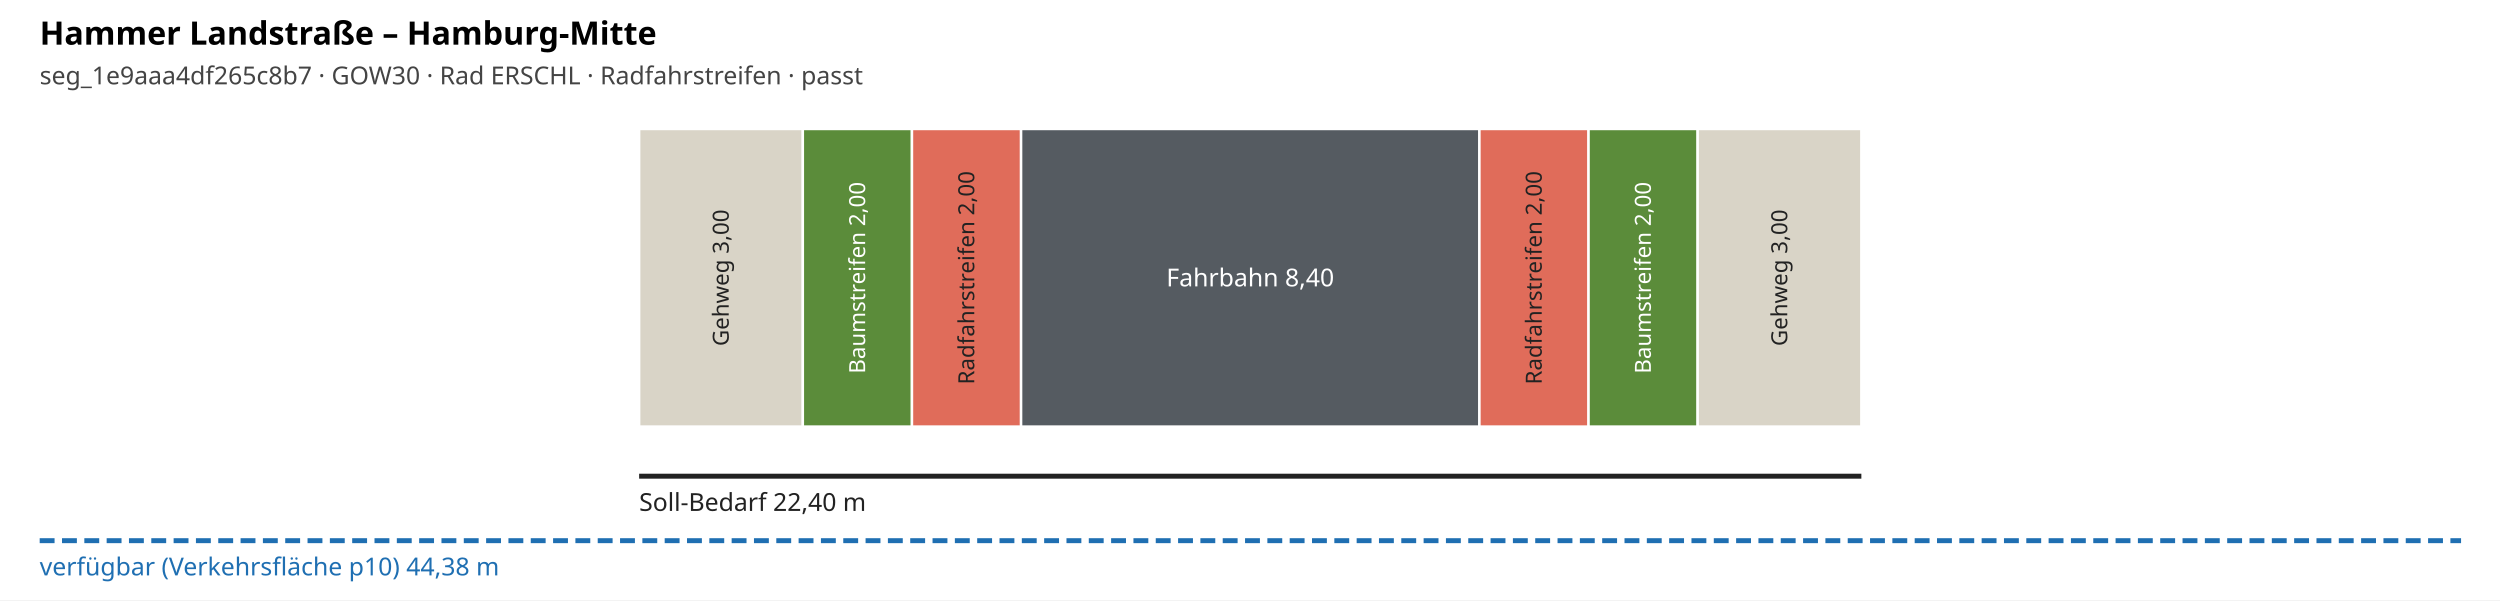
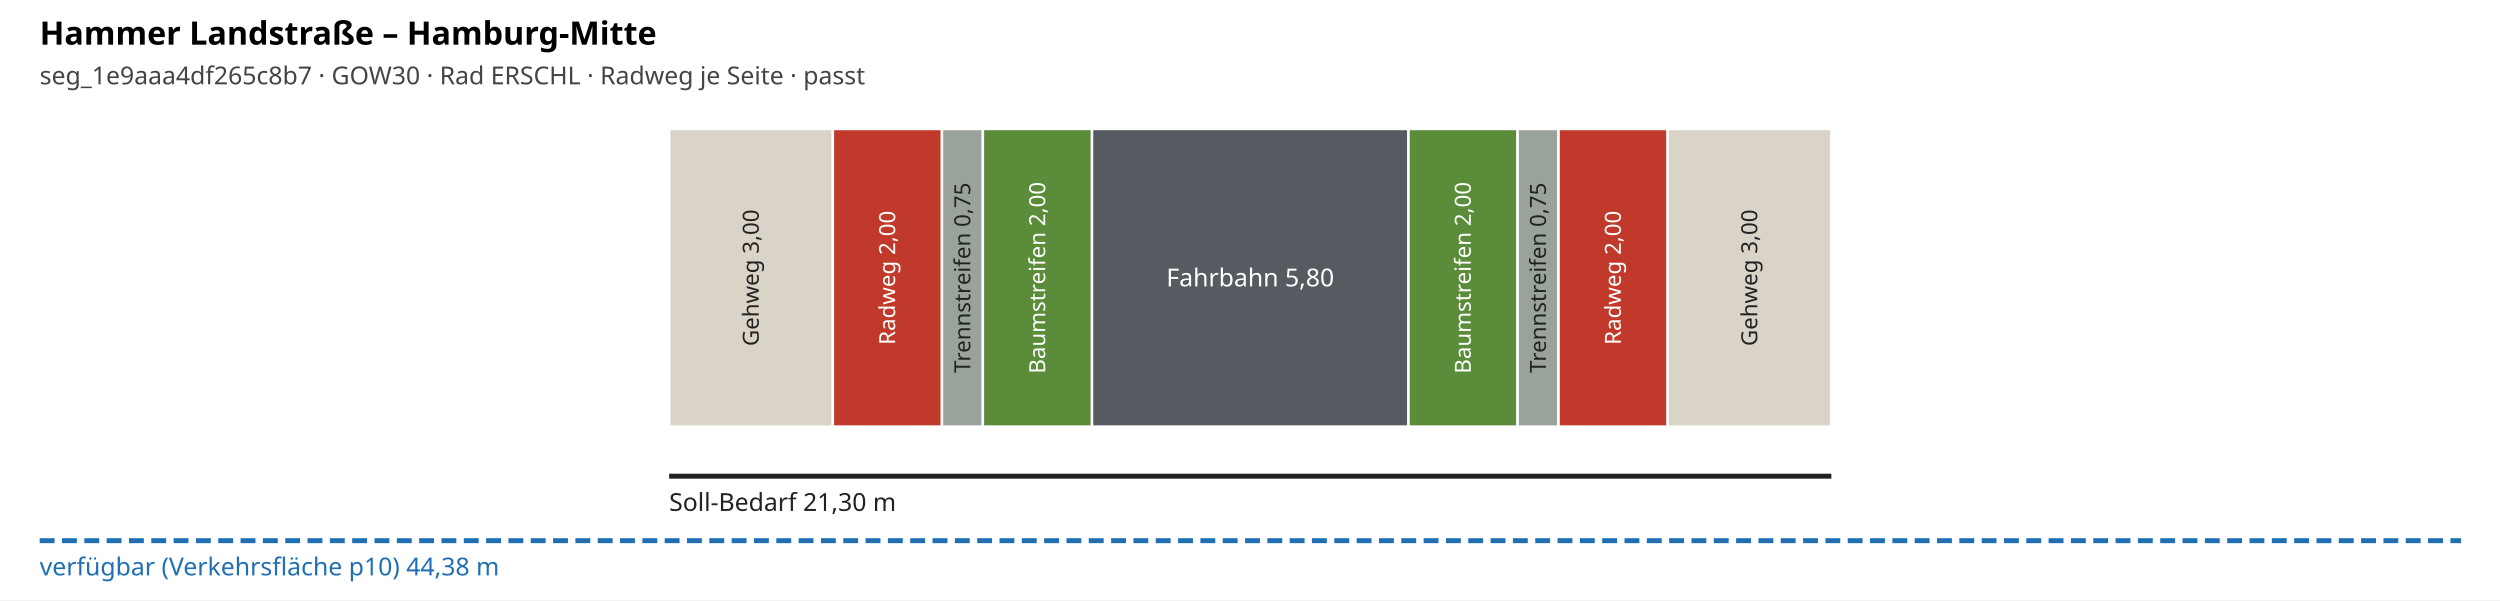
<svg xmlns="http://www.w3.org/2000/svg" width="1008" height="242" viewBox="0 0 1008 242" font-family="sans-serif" font-size="10">
  <rect x="0" y="0" width="1008" height="242" fill="#ffffff" />
  <text x="16.0" y="18" font-size="13" font-weight="bold">Hammer Landstraße – Hamburg-Mitte</text>
-   <text x="16.0" y="34" fill="#444">seg_1e9aaa4df265c8b7 · GOW30 · Rad ERSCHL · Radfahrstreifen · passt</text>
-   <rect x="257.7" y="52.0" width="66.0" height="120.0" fill="#d9d4c7" stroke="#ffffff" stroke-width="1" data-element="sidewalk" data-width-m="3.00" />
-   <text transform="translate(290.7,112.0) rotate(-90)" text-anchor="middle" dominant-baseline="middle" fill="#222" font-size="9">Gehweg 3,00</text>
-   <rect x="323.7" y="52.0" width="44.0" height="120.0" fill="#5b8c3a" stroke="#ffffff" stroke-width="1" data-element="tree_strip" data-width-m="2.00" />
-   <text transform="translate(345.7,112.0) rotate(-90)" text-anchor="middle" dominant-baseline="middle" fill="#ffffff" font-size="9">Baumstreifen 2,00</text>
-   <rect x="367.7" y="52.0" width="44.0" height="120.0" fill="#e06c5a" stroke="#ffffff" stroke-width="1" data-element="cycle_lane" data-width-m="2.00" />
-   <text transform="translate(389.7,112.0) rotate(-90)" text-anchor="middle" dominant-baseline="middle" fill="#222" font-size="9">Radfahrstreifen 2,00</text>
-   <rect x="411.7" y="52.0" width="184.8" height="120.0" fill="#555b61" stroke="#ffffff" stroke-width="1" data-element="carriageway" data-width-m="8.40" />
-   <text x="504.1" y="112.0" text-anchor="middle" dominant-baseline="middle" fill="#ffffff">Fahrbahn 8,40</text>
-   <rect x="596.5" y="52.0" width="44.0" height="120.0" fill="#e06c5a" stroke="#ffffff" stroke-width="1" data-element="cycle_lane" data-width-m="2.00" />
-   <text transform="translate(618.5,112.0) rotate(-90)" text-anchor="middle" dominant-baseline="middle" fill="#222" font-size="9">Radfahrstreifen 2,00</text>
-   <rect x="640.5" y="52.0" width="44.0" height="120.0" fill="#5b8c3a" stroke="#ffffff" stroke-width="1" data-element="tree_strip" data-width-m="2.00" />
-   <text transform="translate(662.5,112.0) rotate(-90)" text-anchor="middle" dominant-baseline="middle" fill="#ffffff" font-size="9">Baumstreifen 2,00</text>
-   <rect x="684.5" y="52.0" width="66.0" height="120.0" fill="#d9d4c7" stroke="#ffffff" stroke-width="1" data-element="sidewalk" data-width-m="3.00" />
-   <text transform="translate(717.5,112.0) rotate(-90)" text-anchor="middle" dominant-baseline="middle" fill="#222" font-size="9">Gehweg 3,00</text>
-   <text x="257.7" y="206.0" fill="#222">Soll-Bedarf 22,40 m</text>
-   <line x1="257.7" y1="192.0" x2="750.5" y2="192.0" stroke="#222" stroke-width="2" />
+   <text x="16.0" y="34" fill="#444">seg_1e9aaa4df265c8b7 · GOW30 · Rad ERSCHL · Radweg je Seite · passt</text>
+   <rect x="269.8" y="52.0" width="66.0" height="120.0" fill="#d9d4c7" stroke="#ffffff" stroke-width="1" data-element="sidewalk" data-width-m="3.00" />
+   <text transform="translate(302.8,112.0) rotate(-90)" text-anchor="middle" dominant-baseline="middle" fill="#222" font-size="9">Gehweg 3,00</text>
+   <rect x="335.8" y="52.0" width="44.0" height="120.0" fill="#c0392b" stroke="#ffffff" stroke-width="1" data-element="cycle_track" data-width-m="2.00" />
+   <text transform="translate(357.8,112.0) rotate(-90)" text-anchor="middle" dominant-baseline="middle" fill="#ffffff" font-size="9">Radweg 2,00</text>
+   <rect x="379.8" y="52.0" width="16.5" height="120.0" fill="#9aa39a" stroke="#ffffff" stroke-width="1" data-element="buffer_cycle_carriageway" data-width-m="0.75" />
+   <text transform="translate(388.1,112.0) rotate(-90)" text-anchor="middle" dominant-baseline="middle" fill="#222" font-size="9">Trennstreifen 0,75</text>
+   <rect x="396.3" y="52.0" width="44.0" height="120.0" fill="#5b8c3a" stroke="#ffffff" stroke-width="1" data-element="tree_strip" data-width-m="2.00" />
+   <text transform="translate(418.3,112.0) rotate(-90)" text-anchor="middle" dominant-baseline="middle" fill="#ffffff" font-size="9">Baumstreifen 2,00</text>
+   <rect x="440.3" y="52.0" width="127.6" height="120.0" fill="#555b61" stroke="#ffffff" stroke-width="1" data-element="carriageway" data-width-m="5.80" />
+   <text x="504.1" y="112.0" text-anchor="middle" dominant-baseline="middle" fill="#ffffff">Fahrbahn 5,80</text>
+   <rect x="567.9" y="52.0" width="44.0" height="120.0" fill="#5b8c3a" stroke="#ffffff" stroke-width="1" data-element="tree_strip" data-width-m="2.00" />
+   <text transform="translate(589.9,112.0) rotate(-90)" text-anchor="middle" dominant-baseline="middle" fill="#ffffff" font-size="9">Baumstreifen 2,00</text>
+   <rect x="611.9" y="52.0" width="16.5" height="120.0" fill="#9aa39a" stroke="#ffffff" stroke-width="1" data-element="buffer_cycle_carriageway" data-width-m="0.75" />
+   <text transform="translate(620.2,112.0) rotate(-90)" text-anchor="middle" dominant-baseline="middle" fill="#222" font-size="9">Trennstreifen 0,75</text>
+   <rect x="628.4" y="52.0" width="44.0" height="120.0" fill="#c0392b" stroke="#ffffff" stroke-width="1" data-element="cycle_track" data-width-m="2.00" />
+   <text transform="translate(650.4,112.0) rotate(-90)" text-anchor="middle" dominant-baseline="middle" fill="#ffffff" font-size="9">Radweg 2,00</text>
+   <rect x="672.4" y="52.0" width="66.0" height="120.0" fill="#d9d4c7" stroke="#ffffff" stroke-width="1" data-element="sidewalk" data-width-m="3.00" />
+   <text transform="translate(705.4,112.0) rotate(-90)" text-anchor="middle" dominant-baseline="middle" fill="#222" font-size="9">Gehweg 3,00</text>
+   <text x="269.8" y="206.0" fill="#222">Soll-Bedarf 21,30 m</text>
+   <line x1="269.8" y1="192.0" x2="738.4" y2="192.0" stroke="#222" stroke-width="2" />
  <line x1="16.0" y1="218.0" x2="992.3" y2="218.0" stroke="#1f6fb2" stroke-width="2" stroke-dasharray="6 3" />
  <text x="16.0" y="232.0" fill="#1f6fb2">verfügbar (Verkehrsfläche p10) 44,38 m</text>
</svg>
